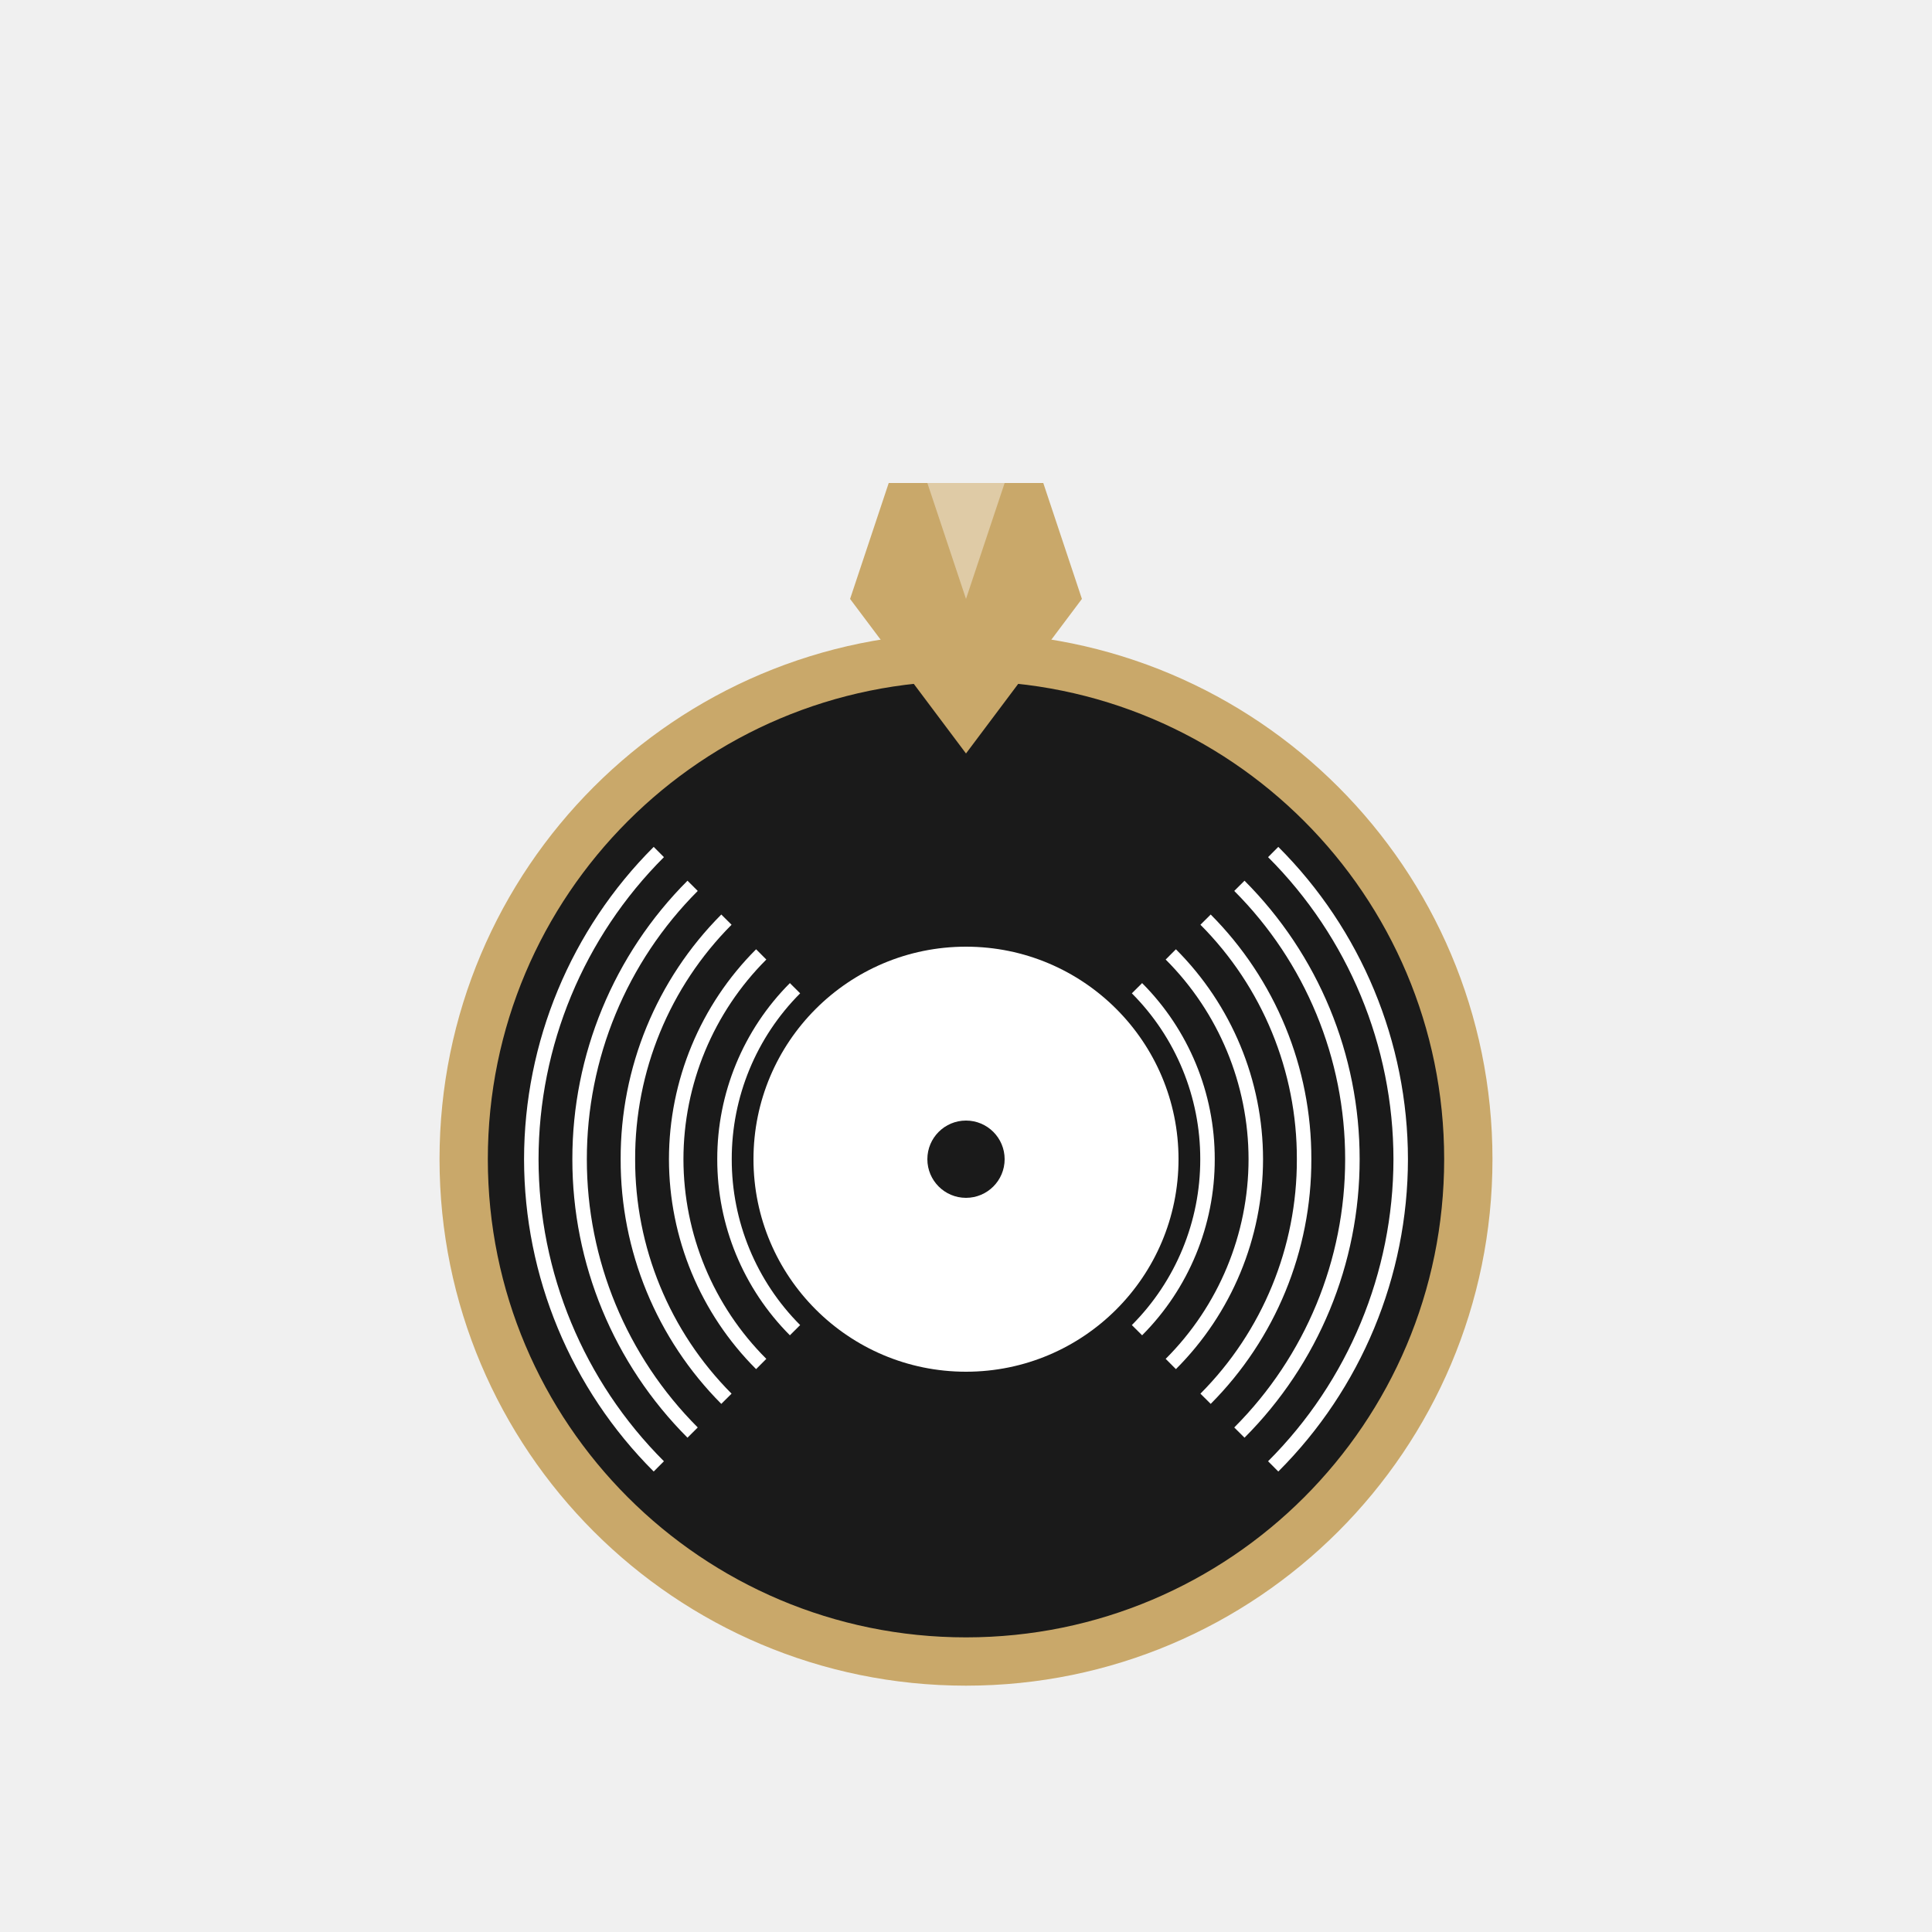
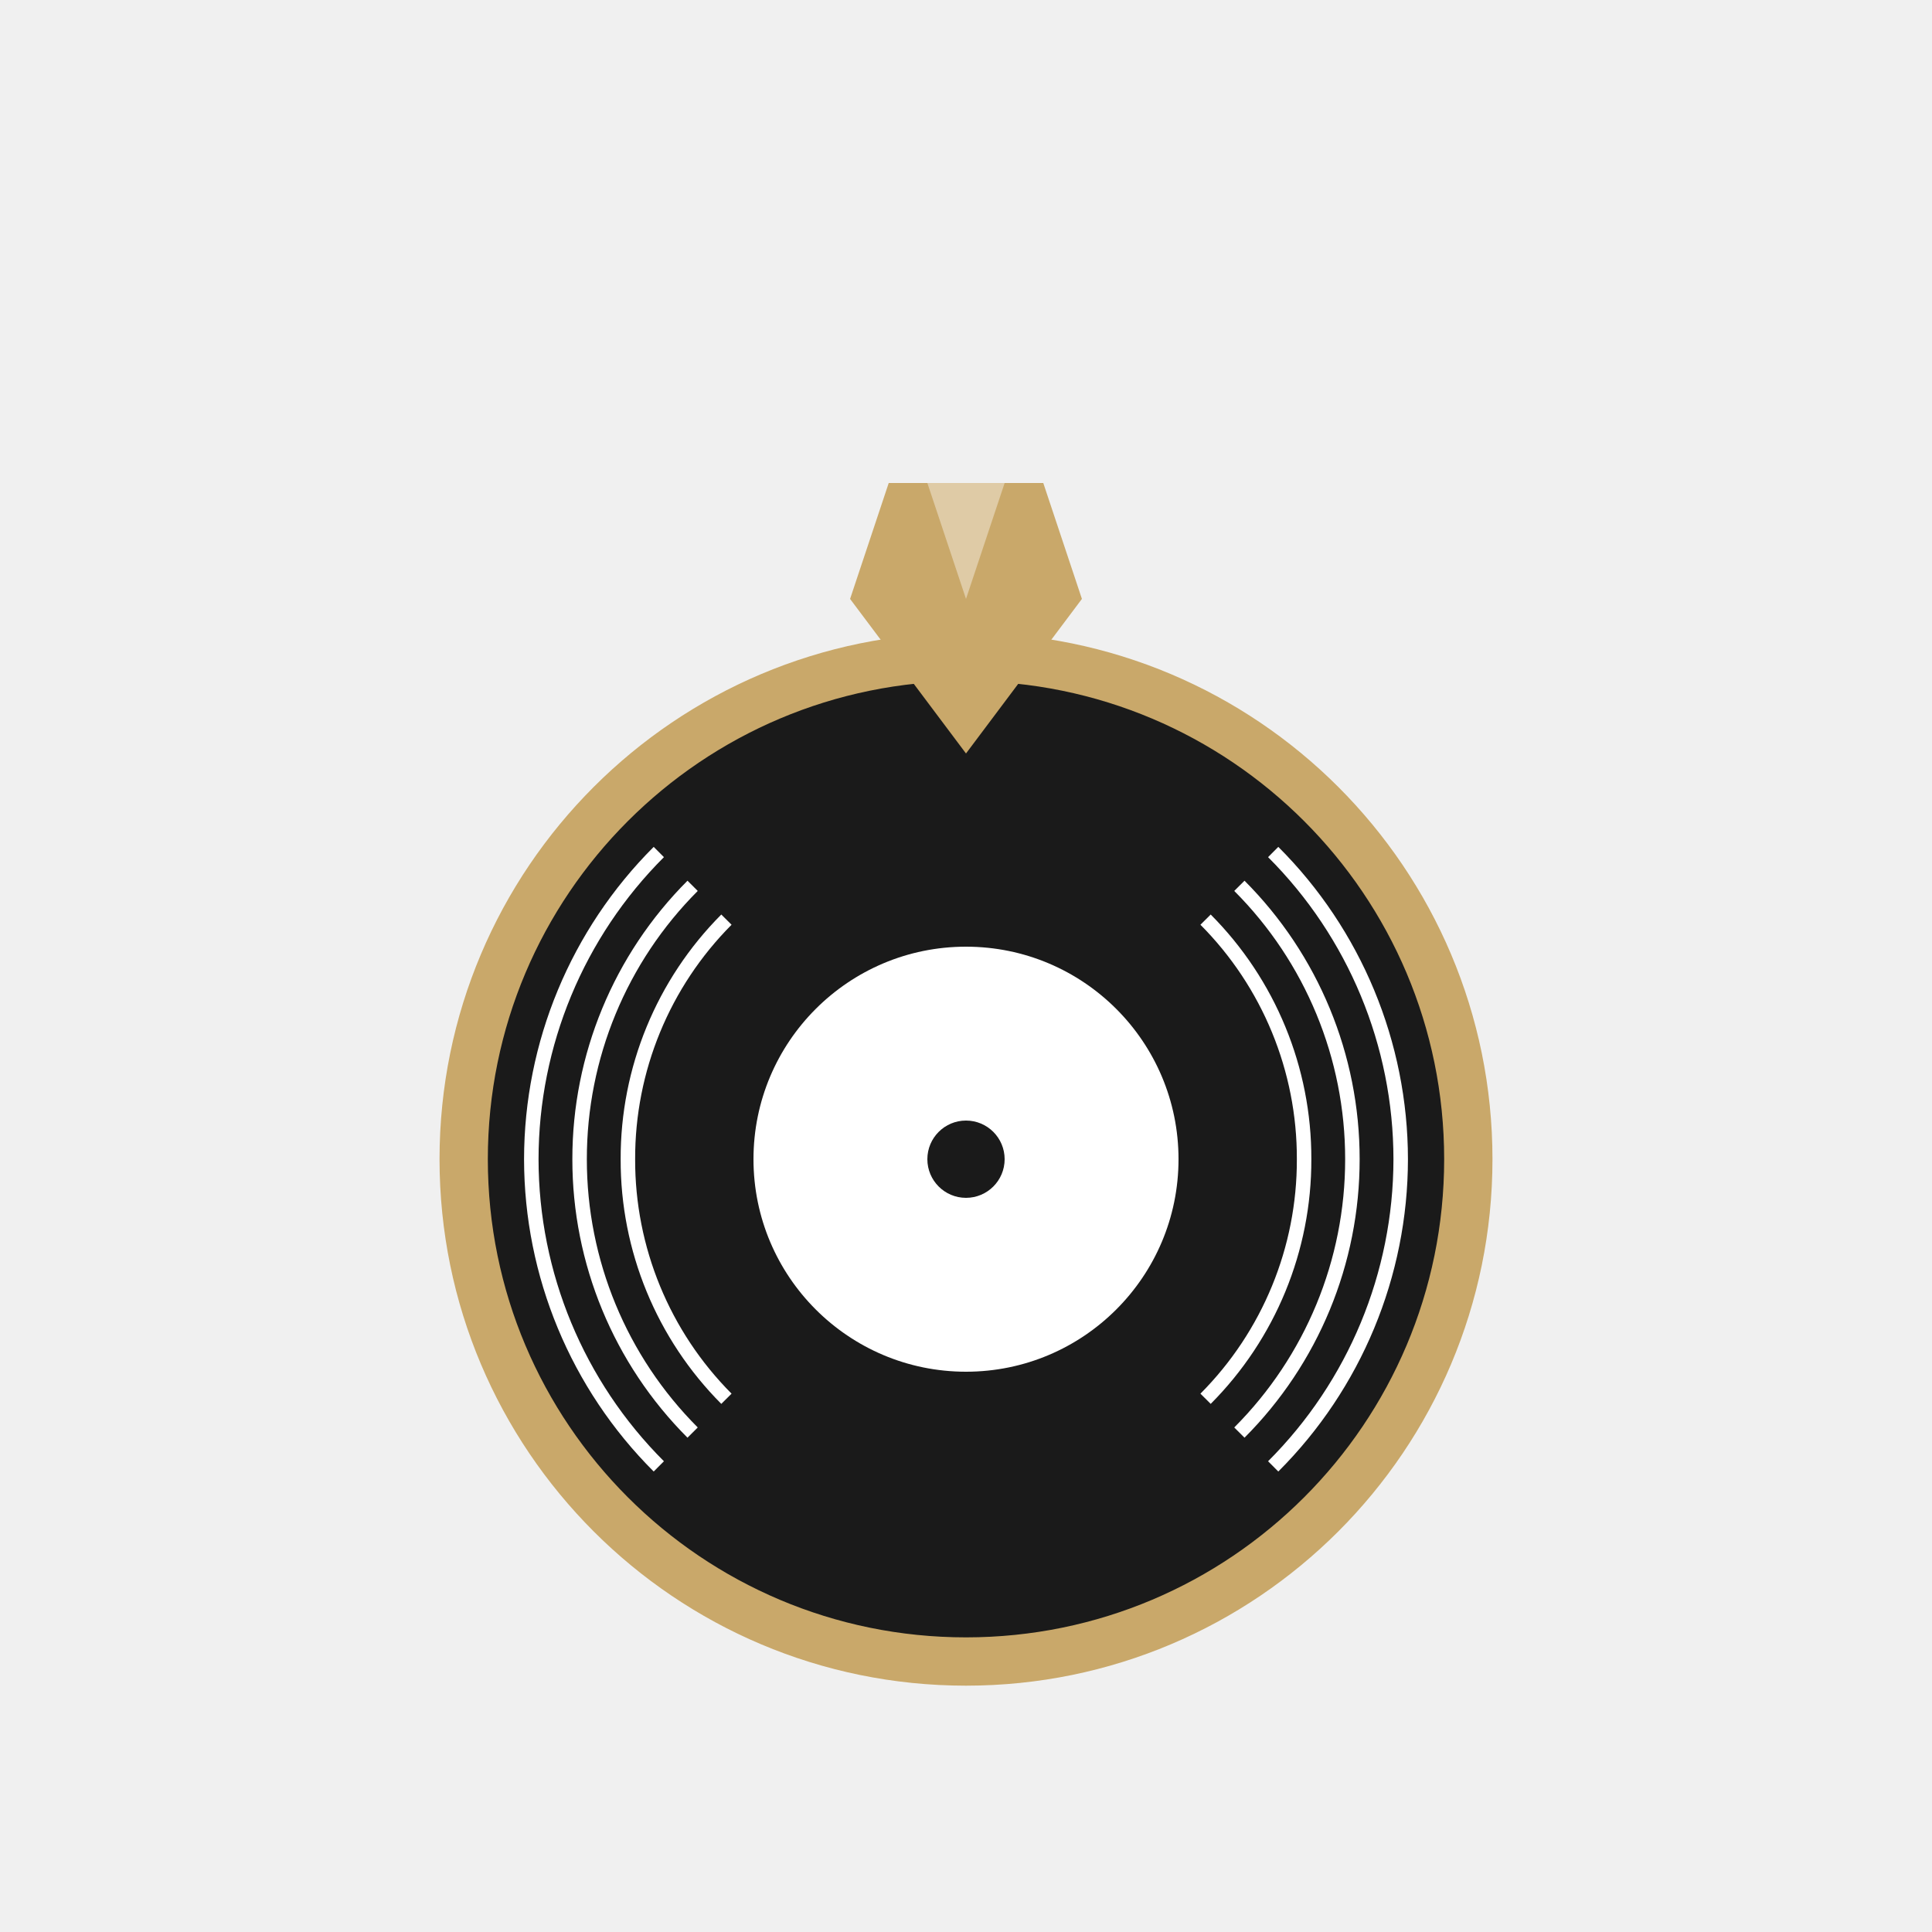
<svg xmlns="http://www.w3.org/2000/svg" width="300" height="300" viewBox="0 0 200 200">
  <g transform="rotate(90 100 120)">
    <circle cx="100" cy="120" r="50" fill="#1a1a1a" />
-     <path d="M 82.3 102.3 A 25 25 0 0 1 100 95" fill="none" stroke="white" stroke-width="1.5" />
-     <path d="M 78.8 98.8 A 30 30 0 0 1 100 90" fill="none" stroke="white" stroke-width="1.5" />
    <path d="M 75.2 95.2 A 35 35 0 0 1 100 85" fill="none" stroke="white" stroke-width="1.5" />
    <path d="M 71.7 91.7 A 40 40 0 0 1 100 80" fill="none" stroke="white" stroke-width="1.5" />
    <path d="M 68.2 88.2 A 45 45 0 0 1 100 75" fill="none" stroke="white" stroke-width="1.5" />
-     <path d="M 117.7 102.3 A 25 25 0 0 0 100 95" fill="none" stroke="white" stroke-width="1.5" />
-     <path d="M 121.2 98.8 A 30 30 0 0 0 100 90" fill="none" stroke="white" stroke-width="1.5" />
    <path d="M 124.8 95.2 A 35 35 0 0 0 100 85" fill="none" stroke="white" stroke-width="1.5" />
    <path d="M 128.3 91.7 A 40 40 0 0 0 100 80" fill="none" stroke="white" stroke-width="1.5" />
    <path d="M 131.8 88.2 A 45 45 0 0 0 100 75" fill="none" stroke="white" stroke-width="1.5" />
-     <path d="M 82.3 137.7 A 25 25 0 0 0 100 145" fill="none" stroke="white" stroke-width="1.5" />
-     <path d="M 78.8 141.2 A 30 30 0 0 0 100 150" fill="none" stroke="white" stroke-width="1.5" />
    <path d="M 75.2 144.8 A 35 35 0 0 0 100 155" fill="none" stroke="white" stroke-width="1.5" />
    <path d="M 71.7 148.3 A 40 40 0 0 0 100 160" fill="none" stroke="white" stroke-width="1.5" />
    <path d="M 68.2 151.8 A 45 45 0 0 0 100 165" fill="none" stroke="white" stroke-width="1.5" />
-     <path d="M 117.7 137.7 A 25 25 0 0 1 100 145" fill="none" stroke="white" stroke-width="1.5" />
-     <path d="M 121.2 141.2 A 30 30 0 0 1 100 150" fill="none" stroke="white" stroke-width="1.5" />
    <path d="M 124.8 144.8 A 35 35 0 0 1 100 155" fill="none" stroke="white" stroke-width="1.5" />
    <path d="M 128.3 148.3 A 40 40 0 0 1 100 160" fill="none" stroke="white" stroke-width="1.5" />
    <path d="M 131.8 151.8 A 45 45 0 0 1 100 165" fill="none" stroke="white" stroke-width="1.5" />
    <circle cx="100" cy="120" r="22" fill="white" />
    <circle cx="100" cy="120" r="4" fill="#1a1a1a" />
  </g>
  <circle cx="100" cy="120" r="52" fill="none" stroke="#C9A86A" stroke-width="5" />
  <polygon points="92,50 108,50 112,62 100,78 88,62" fill="#C9A86A" />
  <polygon points="96,50 104,50 100,62" fill="white" opacity="0.4" />
</svg>
